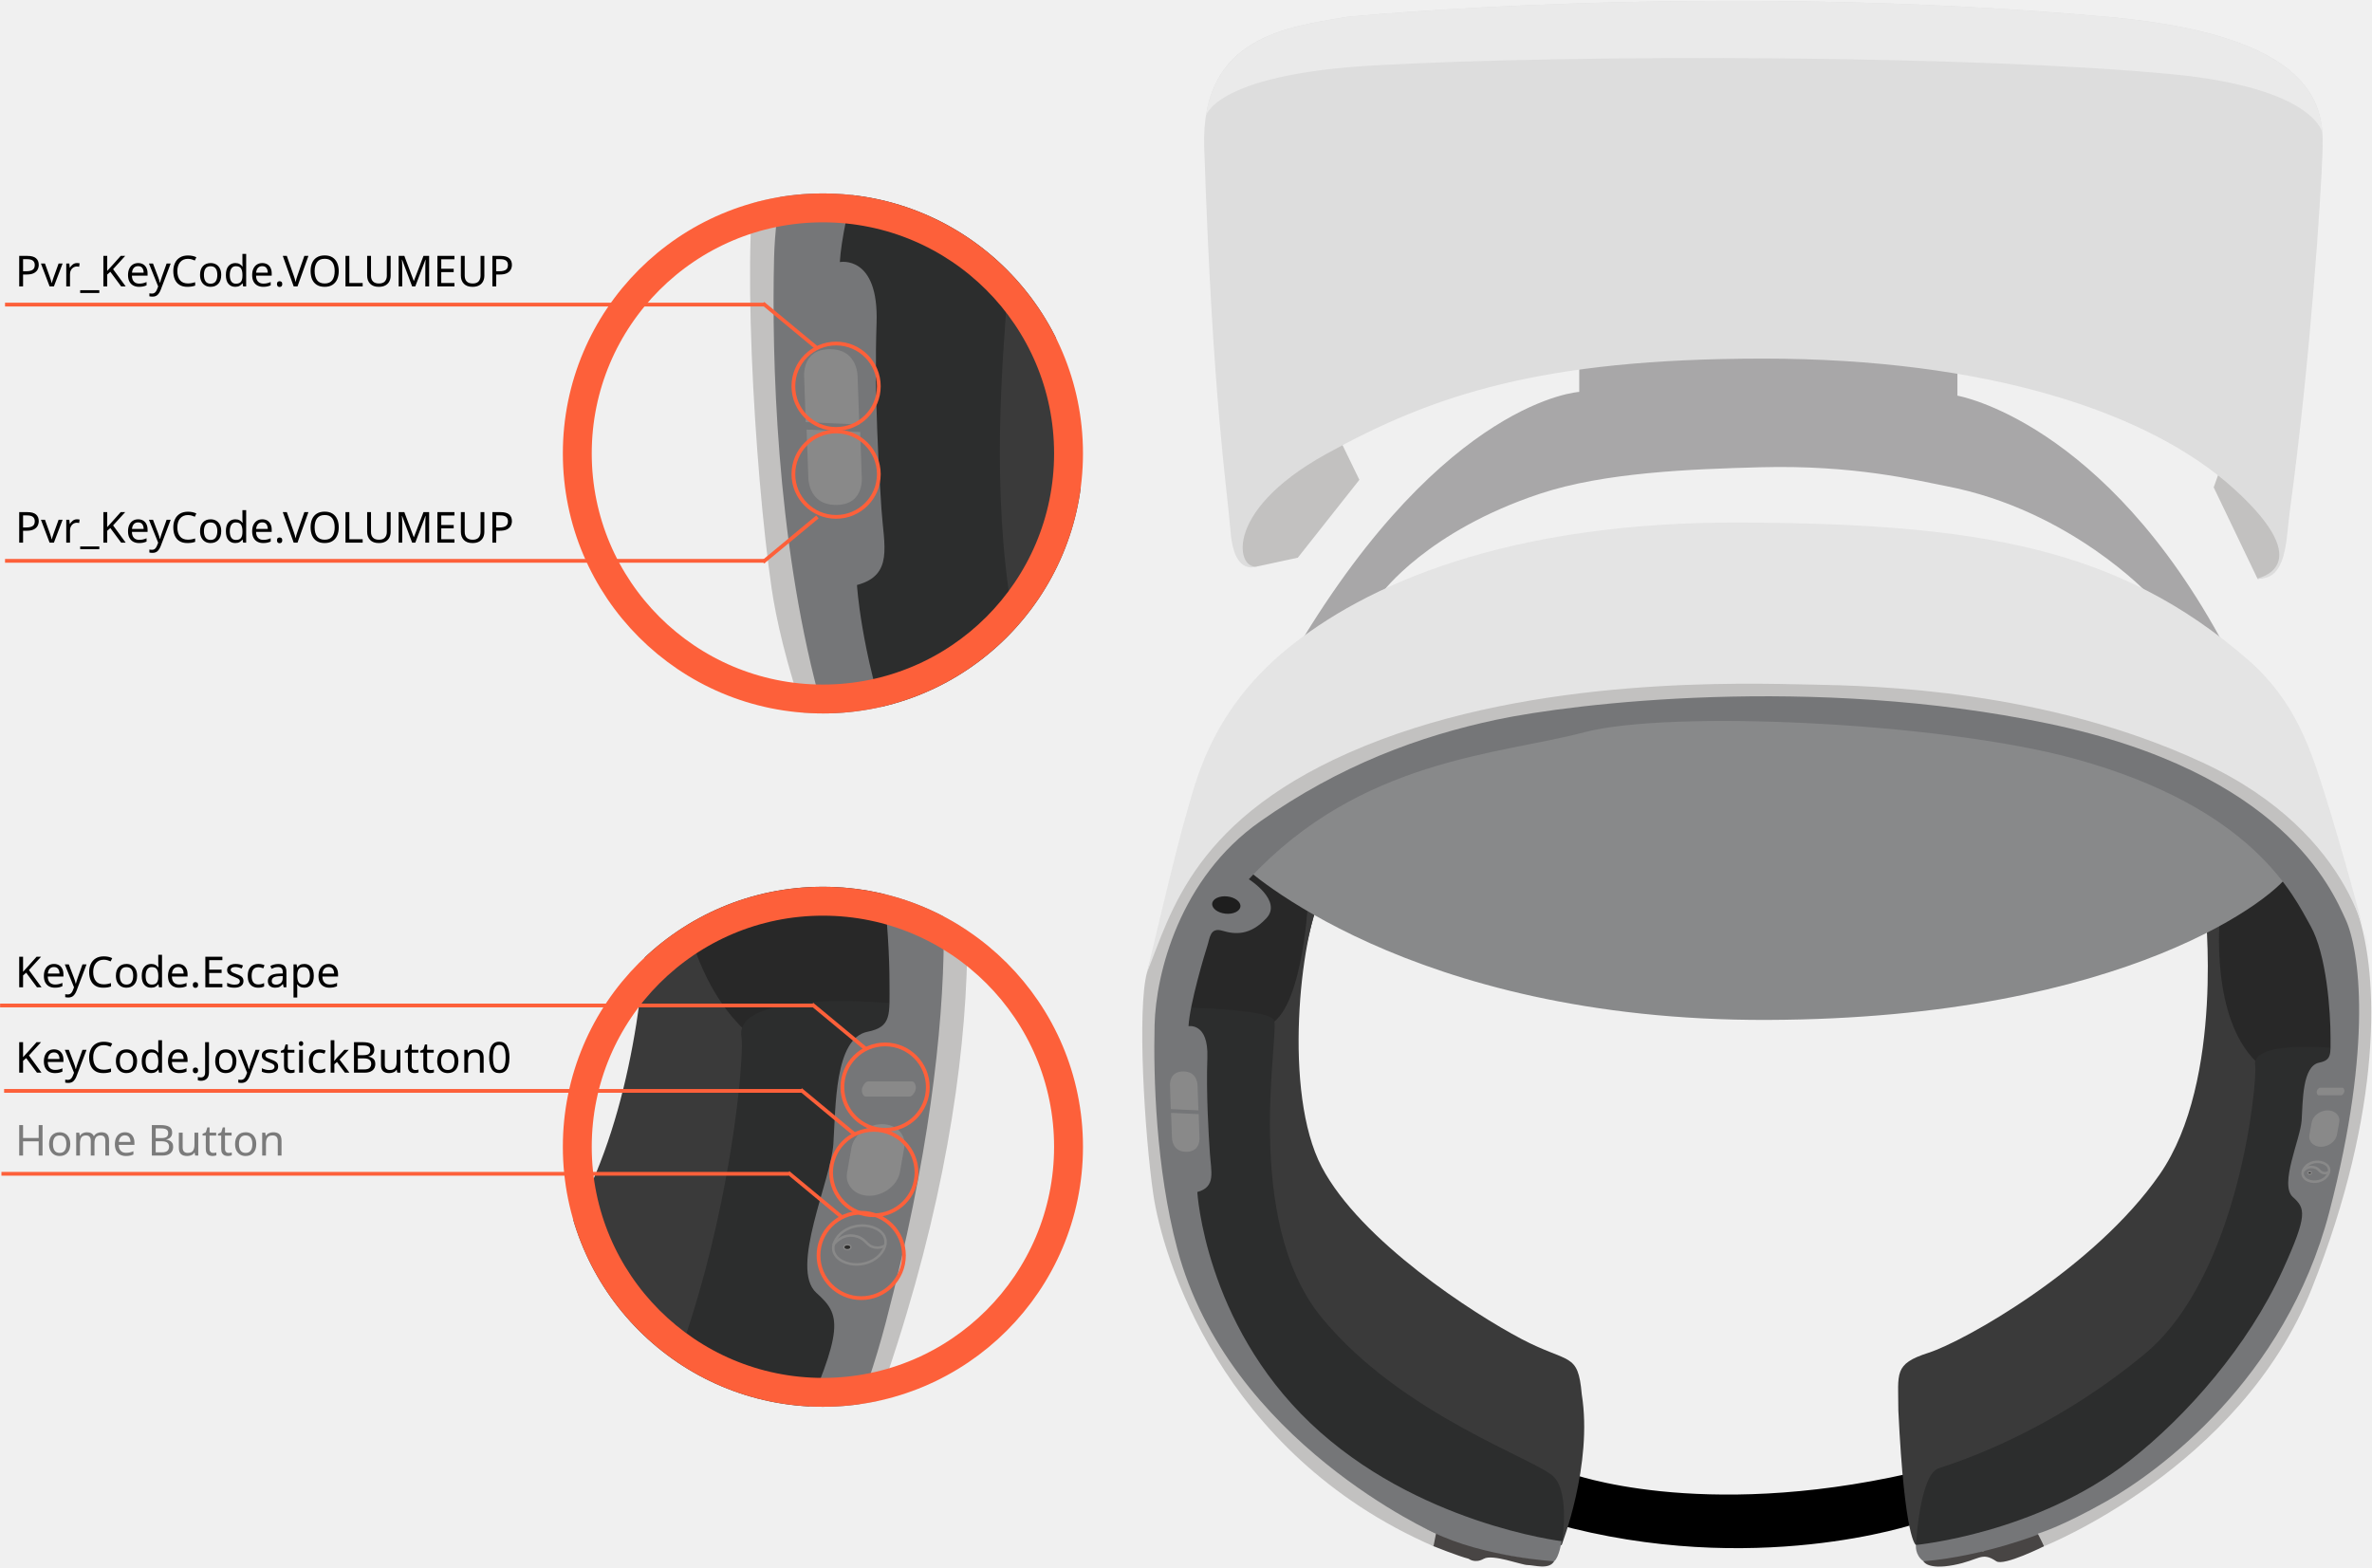
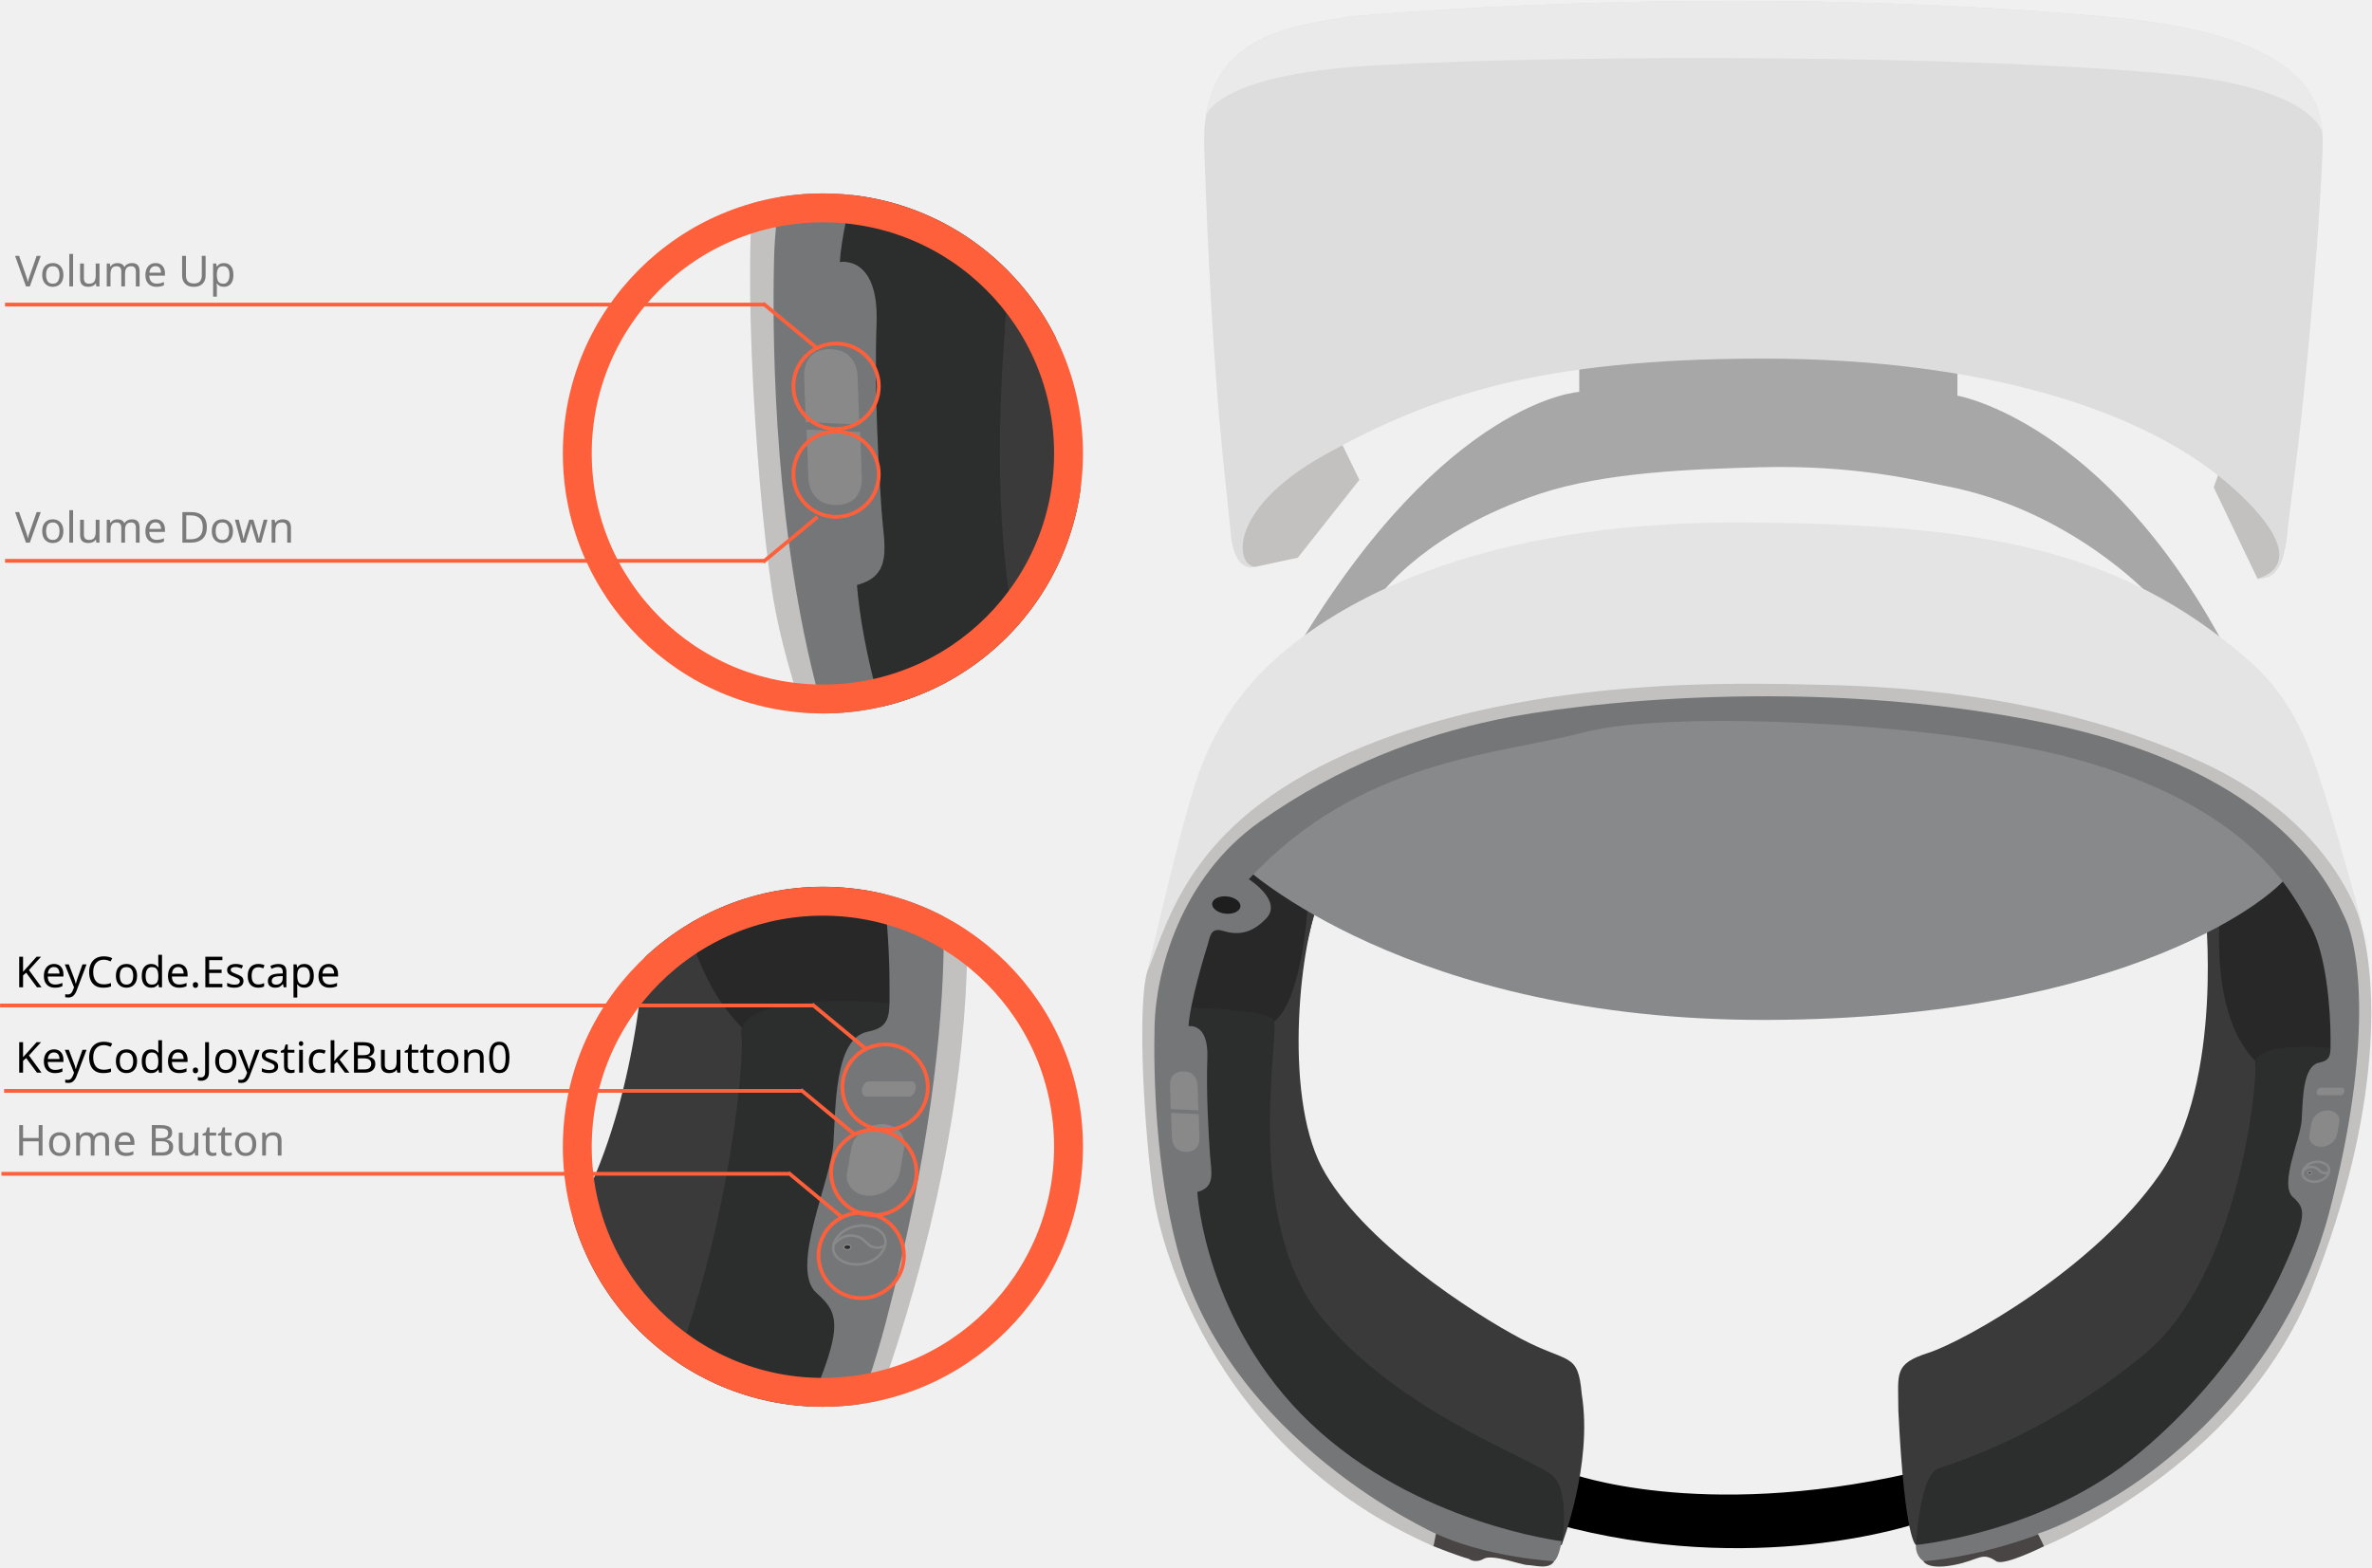
- <svg xmlns="http://www.w3.org/2000/svg" xmlns:xlink="http://www.w3.org/1999/xlink" width="1888px" height="1248px" viewBox="0 0 1888 1248" version="1.1">
+ <svg xmlns="http://www.w3.org/2000/svg" xmlns:xlink="http://www.w3.org/1999/xlink" width="1888" height="1248" viewBox="0 0 1888 1248">
  <defs>
-     <circle id="path-1" cx="207" cy="207" r="207" />
-     <circle id="path-3" cx="207" cy="207" r="207" />
+     <circle id="a" cx="207" cy="207" r="207" />
+     <circle id="c" cx="207" cy="207" r="207" />
  </defs>
-   <g id="Page-1" stroke="none" stroke-width="1" fill="none" fill-rule="evenodd">
-     <g id="PicoNeoButtons" transform="translate(1, 0)">
-       <path d="M1249,1173 C1249,1173 1351,1211 1519,1173 C1687,1135 1524,1213 1524,1213 C1524,1213 1395,1257 1236,1213 C1077,1169 1249,1173 1249,1173 Z" id="Shape" fill="#000000" fill-rule="nonzero" />
-       <path d="M931,812 C931,812 949,684 993,677 C1037,670 1047.3,721 1047.3,721 C1047.3,721 1034,759 1026,833 C1018,907 931,812 931,812 Z" id="Shape" fill="#282828" fill-rule="nonzero" />
-       <path d="M1242,1230 C1242,1230 1267,1166 1258,1110 C1255,1076 1248,1086 1210,1066 C1172,1046 1082,988 1051,929 C1020,870 1034,746 1051,712 C1068,678 1040,720 1040,720 C1040,720 1035,813 1005,817 C975,821 997,1047 1028,1074 C1059,1101 1242,1230 1242,1230 Z" id="Shape" fill="#3A3A3A" fill-rule="nonzero" />
-       <path d="M1242,1230 C1242,1230 1249,1190 1236,1176 C1223,1162 1115,1127 1051,1049 C987,971 1018,821 1013,812 C1008,803 937,802 937,802 L942,960 C942,960 966,1104 1057,1159 C1148,1214 1177,1232 1242,1230 Z" id="Shape" fill="#2C2D2D" fill-rule="nonzero" />
-       <polygon id="Shape" fill="#282828" fill-rule="nonzero" points="1761 718 1761 833 1786 863 1822 863 1865 833 1849 725 1813 683" />
-       <path d="M1524,1230 C1524,1230 1515,1227 1510,1123 C1510,1093 1506,1086 1534,1077 C1562,1068 1666,1010 1718,935 C1770,860 1754,721 1754,721 L1766,729 C1766,729 1757,815 1799,849 C1841,883 1735,1089 1735,1089 L1600,1184 L1524,1230 Z" id="Shape" fill="#3A3A3A" fill-rule="nonzero" />
-       <path d="M1524,1230 C1524,1230 1527,1174 1542,1169 C1557,1164 1630,1141 1706,1078 C1782,1015 1796,859 1794,848 C1792,837 1813,830 1865,835 C1865,835 1847,997 1810,1047 C1773,1097 1682,1217 1542,1234 L1524,1230 Z" id="Shape" fill="#2C2D2D" fill-rule="nonzero" />
-       <path d="M988,689 C988,689 1119,813 1406,812 C1693,811 1814,712 1822,694 C1830,676 1698,563 1413,565 C1128,567 1019,653 1019,653 L988,689 Z" id="Shape" fill="#88898A" fill-rule="nonzero" />
-       <path d="M1694,1163 C1739.7,1127.2 1788.5,1071.5 1816,1011 C1836,967 1834,962 1824,953 C1813,943 1830,907 1831,892 C1832,877 1831.4,848.7 1845,846 C1855,844 1854,839 1854,826 C1854,806 1851,760 1838,737 C1825,714 1793.2,643.2 1650,604 C1544,575 1328,565 1260,583 C1192,601 1082,604 993,700 C993,700 1020,717 1007,731 C994,745 982,744 972,741 C962,738 962,747 960,753 C958,759 946,799 945,817 C945,817 961,813.9 960,842 C959,871 961,903 962,918 C963,933 967,945 952,949 C952,949 958,1053 1042,1133 C1126,1213 1242,1227 1242,1227 C1242,1227 1240,1240 1236,1243 C1232,1246 1154,1230 1154,1230 C1154,1230 1068,1191 1042,1164 C1016,1137 940,1067 921,946 C902,825 918,713 979,667 C1040,621 1142,563 1281,554 C1420,545 1630,549 1725,600 C1820,651 1872,685 1882,779 C1892,873 1845,1046 1782,1111 C1719,1176 1656,1224 1594,1237 L1578,1234.9 C1578,1234.9 1539.8,1250 1530,1243 C1523,1238 1524,1230 1524,1230 C1524,1230 1620,1221 1694,1163 Z" id="Shape" fill="#757678" fill-rule="nonzero" />
-       <path d="M1168,1241 C1168,1241 1173,1245 1180,1241 C1187,1237 1210,1246 1215,1246 C1220,1246 1232,1250 1236,1243 C1236,1243 1180.1,1239.7 1139.6,1219.9 C1099,1200 1140,1231 1140,1231 C1140,1231 1160,1239 1168,1241 Z M1530,1243 C1530,1243 1533,1250 1554,1246 C1575,1242 1576,1235 1588,1243 C1594,1247 1626,1231 1626,1231 L1623,1221 C1623,1221 1578,1239 1530,1243 Z" id="Shape" fill="#484544" fill-rule="nonzero" />
-       <path d="M1626,1231 C1626,1231 1782,1169 1839,1026 C1896,883 1892.3,776.1 1875.7,727.1 C1859.1,678.1 1793,593 1793,593 L1543,519 L1320,515 L996,602 L932,712 C932,712 920,745 912,774 C904,803 910,903 917,951 C924,999 970,1157 1140,1231 L1142,1221 C1142,1221 976.8,1147.8 936,994 C919,930 917,857 918,816 C919,775 938,699 1002,654 C1066,609 1129,586 1190,573 C1251,560 1442,537 1629,576 C1816,615 1855,708 1866,732 C1877,756 1888,831 1853,965 C1818,1099 1716,1172.3 1676,1195 C1639,1216 1621,1221 1621,1221 L1626,1231 Z M996.8,451.6 C996.8,451.6 982,454 984,414 C986,374 1064,347 1064,347 L1081,382 L1032,444 L996.8,451.6 Z M1796,461 C1796,461 1820,459 1814,429 C1808,399 1766,374 1766,374 L1761,388 L1796,461 Z" id="Shape" fill="#C2C1C0" fill-rule="nonzero" />
-       <path d="M1032,515 C1150,318 1256,312 1256,312 L1256,271 L1557,287 L1557,315 C1557,315 1674,335 1770,515 L1710,474 C1710,474 1647,406 1548,387 C1524.1,382.4 1475,370 1400,372 C1344.4,373.5 1276,376.1 1225,393 C1134.9,422.8 1099,472 1099,472 C1099,472 914,712 1032,515 Z" id="Shape" fill="#A8A7A8" fill-rule="nonzero" />
-       <path d="M1000.5,450.5 C1000.5,450.5 981.5,460.5 978.5,423.5 C975.5,386.5 964.3,319.7 957.5,117.5 C954.5,28.5 1024.5,21.5 1070.5,13.5 C1070.5,13.5 1358.4,-15.3 1677.5,13.5 C1854.5,29.5 1848.5,93.5 1847.5,123.5 C1846.5,153.5 1838.4,283.6 1821.5,407.5 C1818.5,429.5 1819.5,462.5 1795.5,460.5 C1795.5,460.5 1845.5,451.5 1777.5,389.5 C1709.5,327.5 1579.5,285.5 1402.5,285.5 C1225.5,285.5 1139.5,314.5 1054.5,361.5 C969.5,408.5 984.5,456.5 1000.5,450.5 Z" id="Shape" fill="#DDDDDD" fill-rule="nonzero" />
-       <path d="M1386,416 C1574,417 1685.2,435.7 1788,525 C1826,558 1838,596 1850,634 C1862,672 1884,751 1885,761 C1885,761 1877,665 1752,607 C1627,549 1492,546 1440,545 C1388,544 1222,538 1085,594 C948,650 931,728 912,774 C912,774 936,672 943,649 C950,626 961,568 1023,517 C1085,466 1198,415 1386,416 Z" id="Shape" fill="#E4E4E4" fill-rule="nonzero" />
-       <path d="M1846.4,913 C1840.4,913 1836.2,908.7 1837.2,903.5 L1839,893.5 C1840,888.3 1845.7,884 1851.7,884 C1857.7,884 1861.9,888.3 1860.9,893.5 L1859.1,903.5 C1858.1,908.7 1852.4,913 1846.4,913 Z M1862.5,872 L1844.5,872 C1843.4,872 1842.8,870.1 1843,869 C1843.2,867.9 1844.4,866 1845.5,866 L1863.5,866 C1864.6,866 1865.2,867.9 1865,869 C1864.8,870.1 1863.6,872 1862.5,872 Z M930.9,883 L952.9,884 L952.2,865 C952.2,865 952.8,853 940.8,853 C928.8,853 930.3,865 930.3,865 L930.9,883 Z M953.1,887 L931.1,886 L931.8,905 C931.8,905 931.2,917 943.2,917 C955.2,917 953.7,905 953.7,905 L953.1,887 Z" id="Shape" fill="#898989" fill-rule="nonzero" />
-       <g id="Group" transform="translate(447, 154)">
-         <g id="Clipped">
-           <mask id="mask-2" fill="white">
-             <use xlink:href="#path-1" />
-           </mask>
-           <g id="a" />
-           <g id="Group" mask="url(#mask-2)" fill-rule="nonzero">
-             <g transform="translate(149, -535)" id="Shape">
-               <path d="M45,579.178 C45,579.178 80.133,329.916 166.015,316.285 C251.896,302.654 272,401.968 272,401.968 C272,401.968 246.04,475.968 230.426,620.072 C214.81,764.176 45,579.178 45,579.178 Z" fill="#282828" />
-               <path d="M650.986,1393 C650.986,1393 699.739,1268.32 682.188,1159.227 C676.338,1092.991 662.688,1112.472 588.582,1073.51 C514.478,1034.547 338.967,921.557 278.513,806.618 C218.06,691.68 245.361,450.114 278.513,383.878 C311.665,317.642 257.062,399.463 257.062,399.463 C257.062,399.463 247.312,580.637 188.808,588.43 C130.304,596.222 173.207,1036.495 233.661,1089.094 C294.114,1141.694 650.986,1393 650.986,1393 Z" fill="#3A3A3A" />
-               <path d="M651.333,1393.711 C651.333,1393.711 664.973,1315.701 639.641,1288.397 C614.309,1261.094 403.856,1192.835 279.144,1040.714 C154.432,888.594 214.839,596.054 205.096,578.503 C195.353,560.95 57,559 57,559 L66.743,867.141 C66.743,867.141 113.51,1147.98 290.836,1255.243 C468.16,1362.507 524.672,1397.612 651.333,1393.711 Z" fill="#2C2D2D" />
-               <path d="M1531.029,1263.57 C1620.083,1193.84 1715.179,1085.35 1768.767,967.509 C1807.74,881.806 1803.843,872.068 1784.357,854.538 C1762.921,835.06 1796.048,764.94 1797.997,735.723 C1799.946,706.507 1798.777,651.384 1825.278,646.125 C1844.765,642.23 1842.816,632.491 1842.816,607.17 C1842.816,568.214 1836.97,478.617 1811.638,433.818 C1786.305,389.018 1724.338,251.116 1445.288,174.763 C1238.728,118.278 817.815,98.8 685.305,133.86 C552.795,168.92 338.442,174.763 165.01,361.75 C165.01,361.75 217.624,394.862 192.292,422.131 C166.959,449.4 143.575,447.452 124.088,441.609 C104.601,435.766 104.601,453.296 100.704,464.982 C96.807,476.669 73.423,554.58 71.474,589.64 C71.474,589.64 102.653,583.602 100.704,638.334 C98.755,694.82 102.653,757.149 104.601,786.365 C106.55,815.582 114.345,838.955 85.115,846.746 C85.115,846.746 96.807,1049.316 260.495,1205.137 C424.183,1360.96 650.229,1388.23 650.229,1388.23 C650.229,1388.23 646.332,1413.55 638.537,1419.394 C630.743,1425.237 478.747,1394.073 478.747,1394.073 C478.747,1394.073 311.16,1318.109 260.494,1265.519 C209.829,1212.929 61.73,1076.584 24.704,840.903 C-12.32,605.223 18.859,387.071 137.728,297.473 C256.597,207.876 455.361,94.905 726.227,77.375 C997.092,59.845 1406.313,67.635 1591.437,166.972 C1776.561,266.309 1877.892,332.533 1897.378,515.624 C1916.865,698.715 1825.278,1035.681 1702.511,1162.286 C1579.745,1288.892 1456.978,1382.386 1336.161,1407.706 L1304.982,1403.616 C1304.982,1403.616 1230.542,1433.027 1211.446,1419.393 C1197.806,1409.654 1199.754,1394.072 1199.754,1394.072 C1199.754,1394.072 1386.826,1376.542 1531.028,1263.571 L1531.029,1263.57 Z" fill="#757678" />
-               <path d="M1398.606,1395 C1398.606,1395 1702.559,1274.204 1813.619,995.594 C1924.679,716.984 1917.47,508.707 1885.126,413.24 C1852.783,317.772 1723.992,151.97 1723.992,151.97 L1236.887,7.793 L802.39,0 L171.102,169.504 L46.403,383.82 C46.403,383.82 23.023,448.115 7.435,504.616 C-8.153,561.117 3.538,755.95 17.177,849.469 C30.816,942.99 120.443,1250.824 451.674,1395 L455.571,1375.517 C455.571,1375.517 133.692,1232.899 54.197,933.247 C21.074,808.554 17.177,666.327 19.125,586.446 C21.074,506.564 58.094,358.492 182.792,270.817 C307.492,183.142 430.242,138.331 549.095,113.003 C667.949,87.675 1040.097,42.863 1404.451,118.848 C1768.806,194.832 1844.794,376.027 1866.227,422.786 C1887.659,469.546 1909.092,615.67 1840.897,876.746 C1772.703,1137.821 1573.964,1280.633 1496.027,1324.86 C1423.936,1365.775 1388.864,1375.517 1388.864,1375.517 L1398.606,1395 Z" fill="#C2C1C0" />
-               <path d="M44.282,717.065 L87,719 L85.64,682.226 C85.64,682.226 86.807,659 63.506,659 C40.205,659 43.118,682.226 43.118,682.226 L44.283,717.065 L44.282,717.065 Z M87.718,724.935 L45,723 L46.36,759.774 C46.36,759.774 45.193,783 68.494,783 C91.795,783 88.882,759.774 88.882,759.774 L87.717,724.935 L87.718,724.935 Z" fill="#898989" />
-             </g>
-           </g>
+   <g transform="translate(1)" fill="none" fill-rule="evenodd">
+     <path d="M1249 1173s102 38 270 0 5 40 5 40-129 44-288 0 13-40 13-40z" fill="#000" fill-rule="nonzero" />
+     <path d="M931 812s18-128 62-135 54.3 44 54.3 44-13.3 38-21.3 112-95-21-95-21z" fill="#282828" fill-rule="nonzero" />
+     <path d="M1242 1230s25-64 16-120c-3-34-10-24-48-44s-128-78-159-137-17-183 0-217-11 8-11 8-5 93-35 97-8 230 23 257 214 156 214 156z" fill="#3A3A3A" fill-rule="nonzero" />
+     <path d="M1242 1230s7-40-6-54-121-49-185-127-33-228-38-237-76-10-76-10l5 158s24 144 115 199 120 73 185 71z" fill="#2C2D2D" fill-rule="nonzero" />
+     <path fill="#282828" fill-rule="nonzero" d="M1761 718v115l25 30h36l43-30-16-108-36-42z" />
+     <path d="M1524 1230s-9-3-14-107c0-30-4-37 24-46s132-67 184-142 36-214 36-214l12 8s-9 86 33 120-64 240-64 240l-135 95-76 46z" fill="#3A3A3A" fill-rule="nonzero" />
+     <path d="M1524 1230s3-56 18-61 88-28 164-91 90-219 88-230 19-18 71-13c0 0-18 162-55 212s-128 170-268 187l-18-4z" fill="#2C2D2D" fill-rule="nonzero" />
+     <path d="M988 689s131 124 418 123 408-100 416-118-124-131-409-129-394 88-394 88l-31 36z" fill="#88898A" fill-rule="nonzero" />
+     <path d="M1694 1163c45.7-35.8 94.5-91.5 122-152 20-44 18-49 8-58-11-10 6-46 7-61s.4-43.3 14-46c10-2 9-7 9-20 0-20-3-66-16-89s-44.8-93.8-188-133c-106-29-322-39-390-21s-178 21-267 117c0 0 27 17 14 31s-25 13-35 10-10 6-12 12-14 46-15 64c0 0 16-3.1 15 25-1 29 1 61 2 76s5 27-10 31c0 0 6 104 90 184s200 94 200 94-2 13-6 16-82-13-82-13-86-39-112-66-102-97-121-218-3-233 58-279 163-104 302-113 349-5 444 46 147 85 157 179-37 267-100 332-126 113-188 126l-16-2.1s-38.2 15.1-48 8.1c-7-5-6-13-6-13s96-9 170-67z" fill="#757678" fill-rule="nonzero" />
+     <path d="M1168 1241s5 4 12 0 30 5 35 5 17 4 21-3c0 0-55.9-3.3-96.4-23.1-40.6-19.9.4 11.1.4 11.1s20 8 28 10zm362 2s3 7 24 3 22-11 34-3c6 4 38-12 38-12l-3-10s-45 18-93 22z" fill="#484544" fill-rule="nonzero" />
+     <path d="M1626 1231s156-62 213-205 53.3-249.9 36.7-298.9c-16.6-49-82.7-134.1-82.7-134.1l-250-74-223-4-324 87-64 110s-12 33-20 62-2 129 5 177 53 206 223 280l2-10s-165.2-73.2-206-227c-17-64-19-137-18-178s20-117 84-162 127-68 188-81 252-36 439 3 226 132 237 156 22 99-13 233-137 207.3-177 230c-37 21-55 26-55 26l5 10zM996.8 451.6S982 454 984 414s80-67 80-67l17 35-49 62-35.2 7.6zM1796 461s24-2 18-32-48-55-48-55l-5 14 35 73z" fill="#C2C1C0" fill-rule="nonzero" />
+     <path d="M1032 515c118-197 224-203 224-203v-41l301 16v28s117 20 213 200l-60-41s-63-68-162-87c-23.9-4.6-73-17-148-15-55.6 1.5-124 4.1-175 21-90.1 29.8-126 79-126 79s-185 240-67 43z" fill="#A8A7A8" fill-rule="nonzero" />
+     <path d="M1000.5 450.5s-19 10-22-27-14.2-103.8-21-306c-3-89 67-96 113-104 0 0 287.9-28.8 607 0 177 16 171 80 170 110s-9.1 160.1-26 284c-3 22-2 55-26 53 0 0 50-9-18-71s-198-104-375-104-263 29-348 76-70 95-54 89z" fill="#DDD" fill-rule="nonzero" />
+     <path d="M1386 416c188 1 299.2 19.7 402 109 38 33 50 71 62 109s34 117 35 127c0 0-8-96-133-154s-260-61-312-62-218-7-355 49-154 134-173 180c0 0 24-102 31-125s18-81 80-132 175-102 363-101z" fill="#E4E4E4" fill-rule="nonzero" />
+     <path d="M1846.4 913c-6 0-10.2-4.3-9.2-9.5l1.8-10c1-5.2 6.7-9.5 12.7-9.5 6 0 10.2 4.3 9.2 9.5l-1.8 10c-1 5.2-6.7 9.5-12.7 9.5zm16.1-41h-18c-1.1 0-1.7-1.9-1.5-3 .2-1.1 1.4-3 2.5-3h18c1.1 0 1.7 1.9 1.5 3-.2 1.1-1.4 3-2.5 3zm-931.6 11l22 1-.7-19s.6-12-11.4-12-10.5 12-10.5 12l.6 18zm22.2 4l-22-1 .7 19s-.6 12 11.4 12 10.5-12 10.5-12l-.6-18z" fill="#898989" fill-rule="nonzero" />
+     <g transform="translate(447 154)">
+       <mask id="b" fill="#fff">
+         <use xlink:href="#a" />
+       </mask>
+       <g fill-rule="nonzero" mask="url(#b)">
+         <path d="M194 44.178s35.133-249.262 121.015-262.893C400.896-232.346 421-133.032 421-133.032s-25.96 74-41.574 218.104C363.81 229.176 194 44.178 194 44.178z" fill="#282828" />
+         <path d="M799.986 858s48.753-124.68 31.202-233.773c-5.85-66.236-19.5-46.755-93.606-85.717-74.104-38.963-249.615-151.953-310.069-266.892-60.453-114.938-33.152-356.504 0-422.74 33.152-66.236-21.451 15.585-21.451 15.585s-9.75 181.174-68.254 188.967c-58.504 7.792-15.601 448.065 44.853 500.664C443.114 606.694 799.986 858 799.986 858z" fill="#3A3A3A" />
+         <path d="M800.333 858.711s13.64-78.01-11.692-105.314c-25.332-27.303-235.785-95.562-360.497-247.683-124.712-152.12-64.305-444.66-74.048-462.211C344.353 25.95 206 24 206 24l9.743 308.141S262.51 612.98 439.836 720.243C617.16 827.507 673.672 862.612 800.333 858.711z" fill="#2C2D2D" />
+         <path d="M1680.029 728.57c89.054-69.73 184.15-178.22 237.738-296.061 38.973-85.703 35.076-95.441 15.59-112.971-21.436-19.478 11.691-89.598 13.64-118.815 1.949-29.216.78-84.339 27.281-89.598 19.487-3.895 17.538-13.634 17.538-38.955 0-38.956-5.846-128.553-31.178-173.352-25.333-44.8-87.3-182.702-366.35-259.055-206.56-56.485-627.473-75.963-759.983-40.903-132.51 35.06-346.863 40.903-520.295 227.89 0 0 52.614 33.112 27.282 60.381-25.333 27.269-48.717 25.321-68.204 19.478-19.487-5.843-19.487 11.687-23.384 23.373-3.897 11.687-27.281 89.598-29.23 124.658 0 0 31.179-6.038 29.23 48.694-1.949 56.486 1.949 118.815 3.897 148.031 1.949 29.217 9.744 52.59-19.486 60.381 0 0 11.692 202.57 175.38 358.391C573.183 825.96 799.229 853.23 799.229 853.23s-3.897 25.32-11.692 31.164c-7.794 5.843-159.79-25.321-159.79-25.321S460.16 783.109 409.494 730.519c-50.665-52.59-198.764-188.935-235.79-424.616-37.024-235.68-5.845-453.832 113.024-543.43 118.869-89.597 317.633-202.568 588.499-220.098 270.865-17.53 680.086-9.74 865.21 89.597 185.124 99.337 286.455 165.561 305.941 348.652 19.487 183.091-72.1 520.057-194.867 646.662-122.766 126.606-245.533 220.1-366.35 245.42l-31.179-4.09s-74.44 29.411-93.536 15.777c-13.64-9.739-11.692-25.321-11.692-25.321s187.072-17.53 331.274-130.501l.001-.001z" fill="#757678" />
+         <path d="M1547.606 860s303.953-120.796 415.013-399.406 103.851-486.887 71.507-582.354c-32.343-95.468-161.134-261.27-161.134-261.27l-487.105-144.177L951.39-535 320.102-365.496 195.403-151.18s-23.38 64.295-38.968 120.796c-15.588 56.501-3.897 251.334 9.742 344.853C179.816 407.99 269.443 715.824 600.674 860l3.897-19.483s-321.879-142.618-401.374-442.27c-33.123-124.693-37.02-266.92-35.072-346.801 1.949-79.882 38.969-227.954 163.667-315.629 124.7-87.675 247.45-132.486 366.303-157.814 118.854-25.328 491.002-70.14 855.356 5.845 364.355 75.984 440.343 257.179 461.776 303.938 21.432 46.76 42.865 192.884-25.33 453.96-68.194 261.075-266.933 403.887-344.87 448.114-72.091 40.915-107.163 50.657-107.163 50.657l9.742 19.483z" fill="#C2C1C0" />
+         <path d="M193.282 182.065L236 184l-1.36-36.774S235.807 124 212.506 124c-23.301 0-20.388 23.226-20.388 23.226l1.165 34.839h-.001zm43.436 7.87L194 188l1.36 36.774S194.193 248 217.494 248c23.301 0 20.388-23.226 20.388-23.226l-1.165-34.839h.001z" fill="#898989" />
+       </g>
+     </g>
+     <circle stroke="#FD603A" stroke-width="23" cx="654" cy="361" r="195.5" />
+     <circle stroke="#FD603A" stroke-width="3" cx="664.5" cy="307.5" r="34" />
+     <path d="M4.5 242.5h602" stroke="#FD603A" stroke-width="3" stroke-linecap="square" />
+     <text transform="translate(11 194)" fill="#7B7B7B" font-family="Verdana" font-size="34">
+       <tspan x="0" y="34">Volume Up</tspan>
+     </text>
+     <path d="M607.5 242.5l41 34" stroke="#FD603A" stroke-width="3" stroke-linecap="square" />
+     <circle stroke="#FD603A" stroke-width="3" cx="664.5" cy="377.5" r="34" />
+     <path d="M4.5 446.5h602" stroke="#FD603A" stroke-width="3" stroke-linecap="square" />
+     <text transform="translate(11 398)" fill="#7B7B7B" font-family="Verdana" font-size="34">
+       <tspan x="0" y="34">Volume Down</tspan>
+     </text>
+     <path d="M607.5 446.5l41-34" stroke="#FD603A" stroke-width="3" stroke-linecap="square" />
+     <ellipse fill="#1E1E1E" fill-rule="nonzero" transform="rotate(-83.875 975.079 720.543)" cx="975.079" cy="720.543" rx="6.9" ry="11.3" />
+     <path d="M958.8 92.4c10-65.3 70.5-71.7 111.7-78.9 0 0 287.9-28.8 607 0 146.9 13.3 167.8 59.6 170 92.2.1 1.9-2.7-35.5-120.5-46.7-158.9-15.1-470-16-633-7-133.1 7.3-135.6 42.9-135.2 40.4z" fill="#EAEAEA" fill-rule="nonzero" />
+     <g stroke="#898989">
+       <path d="M1851.2 936.2c-3.3 4.3-9.8 5.7-14.6 3.8-4.9-1.8-6.4-6.1-3.1-10.4 3.3-4.3 9.8-5.7 14.6-3.8 4.8 1.8 6.4 6 3.1 10.4z" stroke-width="2" />
+       <path d="M1831.7 932.9s3.1-4.4 8-3.8c4.9.6 5.1 3.5 7.8 4.5 2.7 1.1 5.1-.4 5.1-.4" stroke-width="2" />
+       <path d="M1837.2 934.8c1.9.2 2.4-1.8.5-2-1.9-.2-2.4 1.7-.5 2z" fill="#2D2D2C" fill-rule="nonzero" />
+     </g>
+     <g transform="translate(447 706)">
+       <mask id="d" fill="#fff">
+         <use xlink:href="#c" />
+       </mask>
+       <g mask="url(#d)">
+         <path fill="#282828" fill-rule="nonzero" d="M78-132.944v223.61L126.558 149h69.923L280 90.667l-31.077-210L179-201z" />
+         <path d="M-382.416 860s-17.486-5.823-27.2-207.694c0-58.231-7.772-71.819 46.629-89.288 54.4-17.47 256.46-130.051 357.49-275.631C95.533 141.807 64.446-128 64.446-128l23.315 15.528S70.275 54.46 151.876 120.456c81.6 65.996-124.344 465.854-124.344 465.854l-262.29 184.401L-382.415 860h-.001z" fill="#3A3A3A" fill-rule="nonzero" />
+         <path d="M-382 860.242s5.824-108.605 34.944-118.302c29.12-9.697 170.839-54.302 318.382-176.483C118.868 443.276 146.046 140.733 142.164 119.4 138.282 98.066 179.05 84.49 280 94.188c0 0-34.944 314.18-106.774 411.148C101.396 602.305-75.267 835.031-347.056 868L-382 860.242z" fill="#2C2D2D" fill-rule="nonzero" />
+         <path d="M-50.8 731.042c88.772-69.524 183.565-177.695 236.984-295.187 38.85-85.449 34.964-95.159 15.54-112.637-21.368-19.42 11.654-89.333 13.597-118.463 1.942-29.13.777-84.09 27.195-89.333 19.425-3.884 17.482-13.594 17.482-38.84 0-38.84-5.827-128.173-31.08-172.84-25.252-44.666-87.023-182.161-365.187-258.288-205.903-56.319-625.48-75.74-757.57-40.783-132.088 34.957-345.762 40.783-518.643 227.216 0 0 52.447 33.015 27.195 60.203-25.253 27.188-48.562 25.246-67.987 19.42-19.425-5.826-19.425 11.652-23.31 23.304-3.885 11.653-27.195 89.333-29.137 124.29 0 0 31.08-6.02 29.137 48.55-1.942 56.319 1.942 118.463 3.885 147.594 1.942 29.13 9.712 52.434-19.425 60.202 0 0 11.655 201.97 174.824 357.332 163.169 155.361 388.497 182.55 388.497 182.55s-3.885 25.246-11.655 31.072c-7.77 5.826-159.284-25.247-159.284-25.247s-167.054-75.738-217.558-128.173c-50.505-52.434-198.134-188.376-235.04-423.36-36.908-234.984-5.828-452.49 112.663-541.823 118.492-89.333 316.625-201.97 586.63-219.448 270.006-17.478 677.928-9.71 862.464 89.333 184.537 99.043 285.546 165.071 304.97 347.62 19.425 182.55-71.871 518.52-194.248 644.751s-244.753 219.448-365.187 244.695l-31.08-4.079s-74.203 29.325-93.24 15.73c-13.597-9.71-11.654-25.246-11.654-25.246S-194.544 843.68-50.8 731.042z" fill="#757678" fill-rule="nonzero" />
+         <path d="M-183.797 863S119.2 742.637 229.91 465.025c110.71-277.612 103.524-485.14 71.282-580.267-32.242-95.125-160.627-260.333-160.627-260.333l-485.571-143.66-433.13-7.765-629.3 168.897-124.307 213.547s-23.307 64.064-38.846 120.363c-15.538 56.3-3.884 250.433 9.712 343.618 13.596 93.184 102.94 399.916 433.13 543.575l3.884-19.413s-320.866-142.107-400.11-440.685c-33.02-124.246-36.904-265.963-34.962-345.558 1.942-79.595 38.846-227.137 163.152-314.498 124.306-87.36 246.67-132.01 365.15-157.248 118.48-25.238 489.456-69.889 852.663 5.824 363.208 75.712 438.957 256.257 460.322 302.849 21.365 46.592 42.73 192.193-25.25 452.332-67.98 260.14-266.093 402.44-343.784 446.509-71.865 40.768-106.826 50.475-106.826 50.475l9.711 19.413z" fill="#C2C1C0" fill-rule="nonzero" />
+         <path d="M243.92 246c-11.503 0-19.554-8.452-17.637-18.672l3.45-19.656C231.65 197.452 242.578 189 254.08 189c11.503 0 19.554 8.452 17.637 18.672l-3.45 19.656C266.35 237.548 255.422 246 243.92 246zm32.136-79h-35.06c-2.143 0-3.311-3.8-2.922-6 .39-2.2 2.727-6 4.87-6h35.06c2.143 0 3.311 3.8 2.922 6-.39 2.2-2.727 6-4.87 6z" fill="#898989" fill-rule="nonzero" />
+         <g stroke="#898989">
+           <path d="M253.465 291.63c-6.48 8.394-19.243 11.127-28.669 7.418-9.621-3.514-12.567-11.908-6.087-20.302 6.48-8.393 19.244-11.126 28.67-7.417 9.425 3.513 12.566 11.712 6.086 20.301z" stroke-width="2" />
+           <path d="M215.175 285.188s6.087-8.589 15.709-7.418c9.621 1.172 10.014 6.833 15.316 8.785 5.302 2.147 10.015-.781 10.015-.781" stroke-width="2" />
+           <path d="M225.975 288.897c3.73.39 4.712-3.514.981-3.904-3.73-.39-4.712 3.319-.981 3.904z" fill="#2D2D2C" fill-rule="nonzero" />
        </g>
      </g>
-       <circle id="Oval" stroke="#FD603A" stroke-width="23" cx="654" cy="361" r="195.5" />
-       <circle id="Oval" stroke="#FD603A" stroke-width="3" cx="664.5" cy="307.5" r="34" />
-       <path d="M4.5,242.5 L606.5,242.5" id="Shape" stroke="#FD603A" stroke-width="3" stroke-linecap="square" />
-       <text id="Pvr_KeyCode.VOLUMEUP" fill="#000000" font-family="Verdana" font-size="34" font-weight="normal">
-         <tspan x="11" y="228">Pvr_KeyCode.VOLUMEUP</tspan>
-       </text>
-       <path d="M607.5,242.5 L648.5,276.5" id="Shape" stroke="#FD603A" stroke-width="3" stroke-linecap="square" />
-       <circle id="Oval" stroke="#FD603A" stroke-width="3" cx="664.5" cy="377.5" r="34" />
-       <path d="M4.5,446.5 L606.5,446.5" id="Shape" stroke="#FD603A" stroke-width="3" stroke-linecap="square" />
-       <text id="Pvr_KeyCode.VOLUMEUP" fill="#000000" font-family="Verdana" font-size="34" font-weight="normal">
-         <tspan x="11" y="432">Pvr_KeyCode.VOLUMEUP</tspan>
-       </text>
-       <path d="M607.5,446.5 L648.5,412.5" id="Shape" stroke="#FD603A" stroke-width="3" stroke-linecap="square" />
-       <ellipse id="Oval" fill="#1E1E1E" fill-rule="nonzero" transform="translate(975.079, 720.543) rotate(-83.875) translate(-975.079, -720.543) " cx="975.079" cy="720.543" rx="6.9" ry="11.3" />
-       <path d="M958.8,92.4 C968.8,27.1 1029.3,20.7 1070.5,13.5 C1070.5,13.5 1358.4,-15.3 1677.5,13.5 C1824.4,26.8 1845.3,73.1 1847.5,105.7 C1847.6,107.6 1844.8,70.2 1727,59 C1568.1,43.9 1257,43 1094,52 C960.9,59.3 958.4,94.9 958.8,92.4 Z" id="Shape" fill="#EAEAEA" fill-rule="nonzero" />
-       <g id="Group" transform="translate(1831, 924)" stroke="#898989">
-         <path d="M20.2,12.2 C16.9,16.5 10.4,17.9 5.6,16 C0.7,14.2 -0.8,9.9 2.5,5.6 C5.8,1.3 12.3,-0.1 17.1,1.8 C21.9,3.6 23.5,7.8 20.2,12.2 Z" id="Shape" stroke-width="2" />
-         <path d="M0.7,8.9 C0.7,8.9 3.8,4.5 8.7,5.1 C13.6,5.7 13.8,8.6 16.5,9.6 C19.2,10.7 21.6,9.2 21.6,9.2" id="Shape" stroke-width="2" />
-         <path d="M6.2,10.8 C8.1,11 8.6,9 6.7,8.8 C4.8,8.6 4.3,10.5 6.2,10.8 Z" id="Shape" fill="#2D2D2C" fill-rule="nonzero" />
-       </g>
-       <g id="Group" transform="translate(447, 706)">
-         <g id="Clipped">
-           <mask id="mask-4" fill="white">
-             <use xlink:href="#path-3" />
-           </mask>
-           <g id="c" />
-           <g id="Group" mask="url(#mask-4)">
-             <g transform="translate(-1578, -527)">
-               <polygon id="Shape" fill="#282828" fill-rule="nonzero" points="1656 394.056 1656 617.666 1704.558 676 1774.481 676 1858 617.667 1826.923 407.667 1757 326" />
-               <path d="M1195.584,1387 C1195.584,1387 1178.098,1381.177 1168.384,1179.306 C1168.384,1121.075 1160.612,1107.487 1215.013,1090.018 C1269.413,1072.548 1471.473,959.967 1572.503,814.387 C1673.533,668.807 1642.446,399 1642.446,399 L1665.761,414.528 C1665.761,414.528 1648.275,581.46 1729.876,647.456 C1811.476,713.452 1605.532,1113.31 1605.532,1113.31 L1343.242,1297.711 L1195.585,1387 L1195.584,1387 Z" id="Shape" fill="#3A3A3A" fill-rule="nonzero" />
-               <path d="M1196,1387.242 C1196,1387.242 1201.824,1278.637 1230.944,1268.94 C1260.064,1259.243 1401.783,1214.638 1549.326,1092.457 C1696.868,970.276 1724.046,667.733 1720.164,646.4 C1716.282,625.066 1757.05,611.49 1858,621.188 C1858,621.188 1823.056,935.368 1751.226,1032.336 C1679.396,1129.305 1502.733,1362.031 1230.944,1395 L1196,1387.242 Z" id="Shape" fill="#2C2D2D" fill-rule="nonzero" />
-               <path d="M1527.2,1258.042 C1615.972,1188.518 1710.765,1080.347 1764.184,962.855 C1803.034,877.406 1799.148,867.696 1779.724,850.218 C1758.356,830.798 1791.378,760.885 1793.321,731.755 C1795.263,702.625 1794.098,647.665 1820.516,642.422 C1839.941,638.538 1837.998,628.828 1837.998,603.582 C1837.998,564.742 1832.171,475.409 1806.918,430.742 C1781.666,386.076 1719.895,248.581 1441.731,172.454 C1235.828,116.135 816.251,96.714 684.161,131.671 C552.073,166.628 338.399,172.454 165.518,358.887 C165.518,358.887 217.965,391.902 192.713,419.09 C167.46,446.278 144.151,444.336 124.726,438.51 C105.301,432.684 105.301,450.162 101.416,461.814 C97.531,473.467 74.221,551.147 72.279,586.104 C72.279,586.104 103.359,580.084 101.416,634.654 C99.474,690.973 103.358,753.117 105.301,782.248 C107.243,811.378 115.013,834.682 85.876,842.45 C85.876,842.45 97.531,1044.42 260.7,1199.782 C423.869,1355.143 649.197,1382.332 649.197,1382.332 C649.197,1382.332 645.312,1407.578 637.542,1413.404 C629.772,1419.23 478.258,1388.157 478.258,1388.157 C478.258,1388.157 311.204,1312.419 260.7,1259.984 C210.195,1207.55 62.566,1071.608 25.66,836.624 C-11.248,601.64 19.832,384.134 138.323,294.801 C256.815,205.468 454.948,92.831 724.953,75.353 C994.959,57.875 1402.881,65.643 1587.417,164.686 C1771.954,263.729 1872.963,329.757 1892.387,512.306 C1911.812,694.856 1820.516,1030.826 1698.139,1157.057 C1575.762,1283.288 1453.386,1376.505 1332.952,1401.752 L1301.872,1397.673 C1301.872,1397.673 1227.669,1426.998 1208.632,1413.403 C1195.035,1403.693 1196.978,1388.157 1196.978,1388.157 C1196.978,1388.157 1383.456,1370.68 1527.2,1258.042 Z" id="Shape" fill="#757678" fill-rule="nonzero" />
-               <path d="M1394.203,1390 C1394.203,1390 1697.2,1269.637 1807.91,992.025 C1918.62,714.413 1911.434,506.885 1879.192,411.758 C1846.95,316.633 1718.565,151.425 1718.565,151.425 L1232.994,7.765 L799.864,-1.13686838e-13 L170.564,168.897 L46.257,382.444 C46.257,382.444 22.95,446.508 7.411,502.807 C-8.127,559.107 3.527,753.24 17.123,846.425 C30.719,939.609 120.063,1246.341 450.253,1390 L454.137,1370.587 C454.137,1370.587 133.271,1228.48 54.027,929.902 C21.007,805.656 17.123,663.939 19.065,584.344 C21.007,504.749 57.911,357.207 182.217,269.846 C306.523,182.486 428.887,137.836 547.367,112.598 C665.847,87.36 1036.823,42.709 1400.03,118.422 C1763.238,194.134 1838.987,374.679 1860.352,421.271 C1881.717,467.863 1903.082,613.464 1835.102,873.603 C1767.122,1133.743 1569.009,1276.043 1491.318,1320.112 C1419.453,1360.88 1384.492,1370.587 1384.492,1370.587 L1394.203,1390 Z" id="Shape" fill="#C2C1C0" fill-rule="nonzero" />
-               <path d="M1821.92,773 C1810.417,773 1802.366,764.548 1804.283,754.328 L1807.733,734.672 C1809.65,724.452 1820.578,716 1832.08,716 C1843.583,716 1851.634,724.452 1849.717,734.672 L1846.267,754.328 C1844.35,764.548 1833.422,773 1821.92,773 Z M1854.056,694 L1818.996,694 C1816.853,694 1815.685,690.2 1816.074,688 C1816.464,685.8 1818.801,682 1820.944,682 L1856.004,682 C1858.147,682 1859.315,685.8 1858.926,688 C1858.536,690.2 1856.199,694 1854.056,694 Z" id="Shape" fill="#898989" fill-rule="nonzero" />
-               <g id="Group" stroke-width="1" fill="none" fill-rule="evenodd" transform="translate(1793, 796)">
-                 <path d="M38.465,22.63 C31.985,31.024 19.222,33.757 9.796,30.048 C0.175,26.534 -2.771,18.14 3.709,9.746 C10.189,1.353 22.953,-1.38 32.379,2.329 C41.804,5.842 44.945,14.041 38.465,22.63 Z" id="Shape" stroke="#898989" stroke-width="2" />
-                 <path d="M0.175,16.188 C0.175,16.188 6.262,7.599 15.884,8.77 C25.505,9.942 25.898,15.603 31.2,17.555 C36.502,19.702 41.215,16.774 41.215,16.774" id="Shape" stroke="#898989" stroke-width="2" />
-                 <path d="M10.975,19.897 C14.705,20.287 15.687,16.383 11.956,15.993 C8.226,15.603 7.244,19.312 10.975,19.897 Z" id="Shape" stroke="#898989" fill="#2D2D2C" fill-rule="nonzero" />
-               </g>
-             </g>
-           </g>
-         </g>
-       </g>
-       <circle id="Oval" stroke="#FD603A" stroke-width="23" cx="654" cy="913" r="195.5" />
-       <circle id="Oval" stroke="#FD603A" stroke-width="3" cx="703.5" cy="865.5" r="34" />
-       <path d="M0.566,800.5 L645.495,800.5" id="Shape" stroke="#FD603A" stroke-width="3" stroke-linecap="square" />
-       <text id="KeyCode.Escape" fill="#000000" font-family="Verdana" font-size="34" font-weight="normal">
-         <tspan x="11" y="786">KeyCode.Escape</tspan>
-       </text>
-       <path d="M646.5,800.5 L687.5,834.5" id="Shape" stroke="#FD603A" stroke-width="3" stroke-linecap="square" />
-       <circle id="Oval" stroke="#FD603A" stroke-width="3" cx="694.5" cy="933.5" r="34" />
-       <path d="M3.78,868.5 L635.853,868.5" id="Shape" stroke="#FD603A" stroke-width="3" stroke-linecap="square" />
-       <text id="KeyCode.JoystickButt" fill="#000000" font-family="Verdana" font-size="34" font-weight="normal">
-         <tspan x="11" y="854">KeyCode.JoystickButton0</tspan>
-       </text>
-       <path d="M637.5,868.5 L678.5,902.5" id="Shape" stroke="#FD603A" stroke-width="3" stroke-linecap="square" />
-       <circle id="Oval" stroke="#FD603A" stroke-width="3" cx="684.5" cy="999.5" r="34" />
-       <path d="M1.637,934.5 L625.14,934.5" id="Shape" stroke="#FD603A" stroke-width="3" stroke-linecap="square" />
-       <text id="Home-Button" fill="#7B7B7B" font-family="Verdana" font-size="34" font-weight="normal">
-         <tspan x="11" y="920">Home Button</tspan>
-       </text>
-       <path d="M627.5,934.5 L668.5,968.5" id="Shape" stroke="#FD603A" stroke-width="3" stroke-linecap="square" />
    </g>
+     <circle stroke="#FD603A" stroke-width="23" cx="654" cy="913" r="195.5" />
+     <circle stroke="#FD603A" stroke-width="3" cx="703.5" cy="865.5" r="34" />
+     <path d="M.566 800.5h644.929" stroke="#FD603A" stroke-width="3" stroke-linecap="square" />
+     <text transform="translate(11 752)" fill="#000" font-family="Verdana" font-size="34">
+       <tspan x="0" y="34">KeyCode.Escape</tspan>
+     </text>
+     <path d="M646.5 800.5l41 34" stroke="#FD603A" stroke-width="3" stroke-linecap="square" />
+     <circle stroke="#FD603A" stroke-width="3" cx="694.5" cy="933.5" r="34" />
+     <path d="M3.78 868.5h632.073" stroke="#FD603A" stroke-width="3" stroke-linecap="square" />
+     <text transform="translate(11 820)" fill="#000" font-family="Verdana" font-size="34">
+       <tspan x="0" y="34">KeyCode.JoystickButton0</tspan>
+     </text>
+     <path d="M637.5 868.5l41 34" stroke="#FD603A" stroke-width="3" stroke-linecap="square" />
+     <circle stroke="#FD603A" stroke-width="3" cx="684.5" cy="999.5" r="34" />
+     <path d="M1.637 934.5H625.14" stroke="#FD603A" stroke-width="3" stroke-linecap="square" />
+     <text transform="translate(11 886)" fill="#7B7B7B" font-family="Verdana" font-size="34">
+       <tspan x="0" y="34">Home Button</tspan>
+     </text>
+     <path d="M627.5 934.5l41 34" stroke="#FD603A" stroke-width="3" stroke-linecap="square" />
  </g>
</svg>
